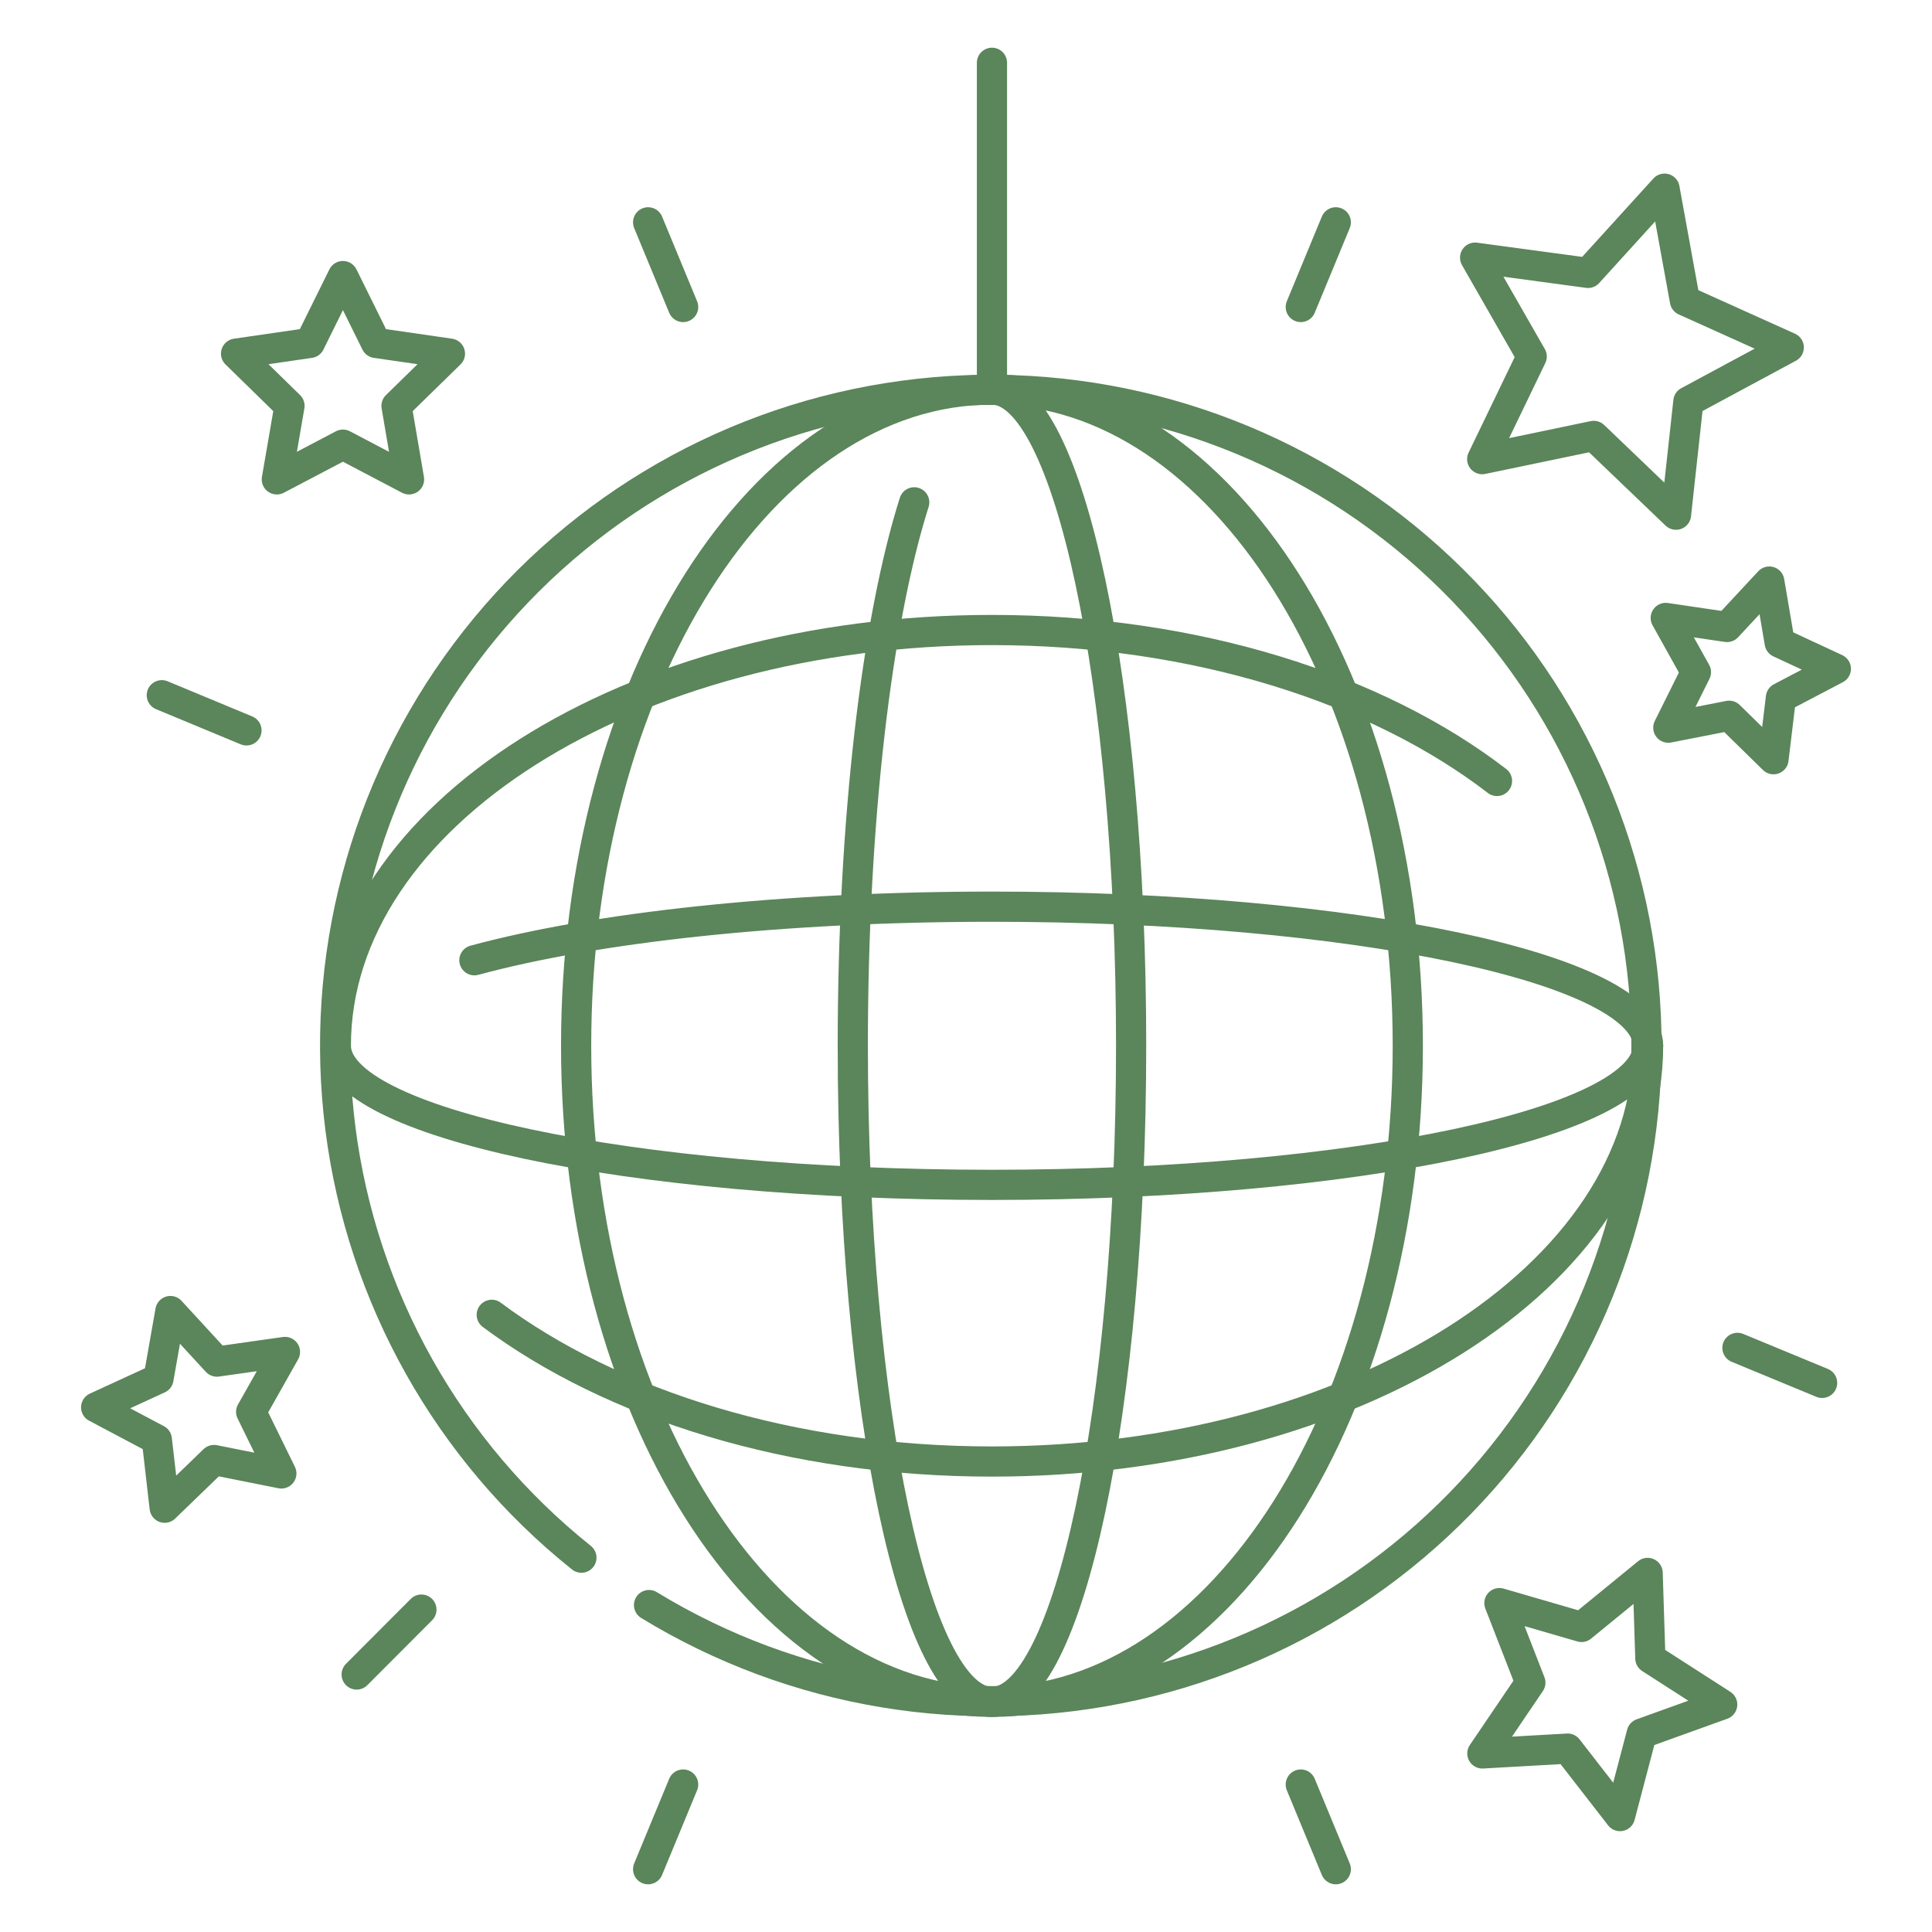
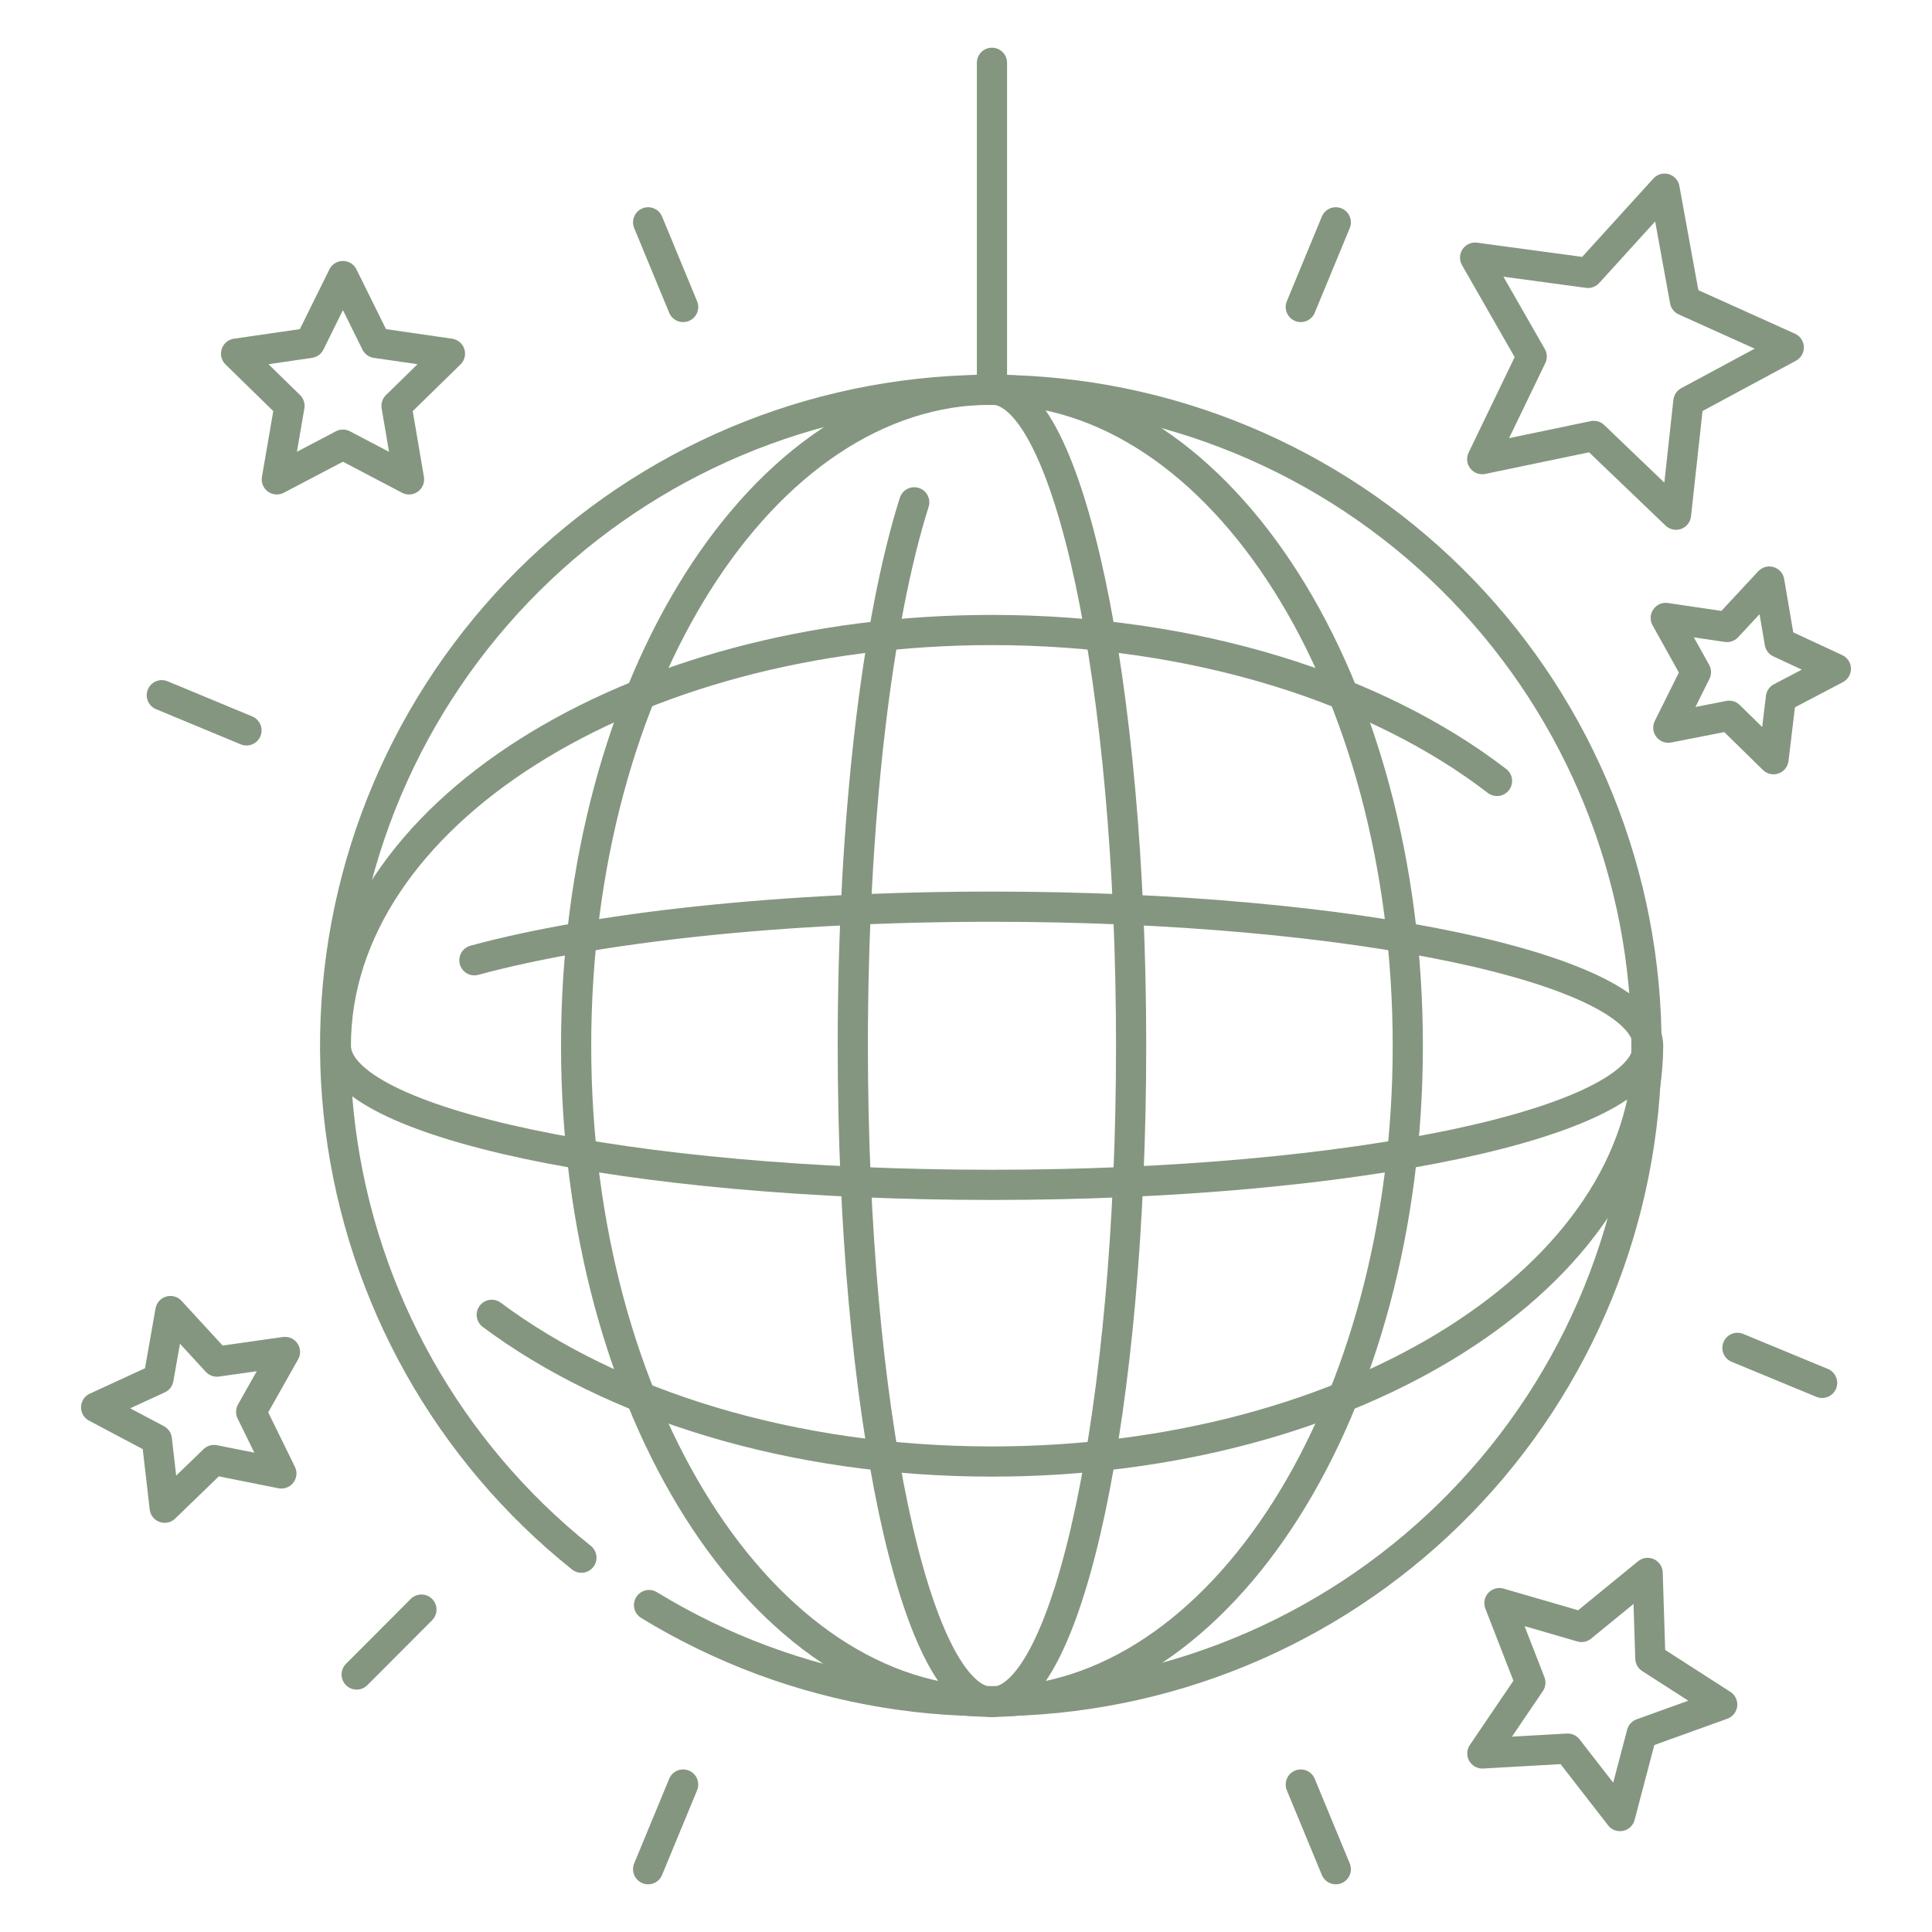
<svg xmlns="http://www.w3.org/2000/svg" width="128" height="128" viewBox="0 0 128 128" fill="none">
-   <path d="M65.72 25.81V4.16" stroke="#5B855A" stroke-width="2" stroke-linecap="round" stroke-linejoin="round" />
-   <path d="M31.43 63.62C39.43 61.45 51.79 60.07 65.72 60.07C89.72 60.07 109.19 64.19 109.19 69.28C109.19 74.37 89.73 78.5 65.72 78.5C41.71 78.5 22.25 74.38 22.25 69.28" stroke="#5B855A" stroke-width="2" stroke-linecap="round" stroke-linejoin="round" />
-   <path d="M22.25 69.28C22.25 54.07 41.71 41.74 65.72 41.74C79.18 41.74 91.21 45.61 99.18 51.74" stroke="#5B855A" stroke-width="2" stroke-linecap="round" stroke-linejoin="round" />
-   <path d="M109.19 69.28C109.19 84.5 89.73 96.83 65.72 96.83C52.44 96.83 40.55 93.06 32.58 87.11" stroke="#5B855A" stroke-width="2" stroke-linecap="round" stroke-linejoin="round" />
-   <path d="M65.72 25.81C70.81 25.81 74.94 45.27 74.94 69.28C74.94 93.29 70.81 112.76 65.72 112.76C60.63 112.76 56.5 93.29 56.5 69.28C56.5 54.28 58.11 41.05 60.57 33.28" stroke="#5B855A" stroke-width="2" stroke-linecap="round" stroke-linejoin="round" />
-   <path d="M65.72 112.75C80.935 112.75 93.27 93.288 93.27 69.28C93.27 45.272 80.935 25.81 65.72 25.81C50.505 25.81 38.17 45.272 38.17 69.28C38.17 93.288 50.505 112.75 65.72 112.75Z" stroke="#5B855A" stroke-width="2" stroke-linecap="round" stroke-linejoin="round" />
-   <path d="M38.52 103.2C29.706 96.155 23.979 85.956 22.552 74.762C21.125 63.569 24.109 52.259 30.874 43.228C37.638 34.196 47.651 28.151 58.794 26.372C69.937 24.593 81.335 27.219 90.576 33.696C99.816 40.172 106.174 49.99 108.303 61.072C110.432 72.153 108.165 83.628 101.983 93.068C95.801 102.508 86.188 109.171 75.179 111.649C64.171 114.126 52.63 112.222 43 106.34" stroke="#5B855A" stroke-width="2" stroke-linecap="round" stroke-linejoin="round" />
-   <path d="M45.26 20.34L42.94 14.73" stroke="#5B855A" stroke-width="2" stroke-linecap="round" stroke-linejoin="round" />
-   <path d="M86.18 20.34L88.5 14.73" stroke="#5B855A" stroke-width="2" stroke-linecap="round" stroke-linejoin="round" />
-   <path d="M86.18 118.23L88.5 123.84" stroke="#5B855A" stroke-width="2" stroke-linecap="round" stroke-linejoin="round" />
-   <path d="M10.72 46.06L16.33 48.39" stroke="#5B855A" stroke-width="2" stroke-linecap="round" stroke-linejoin="round" />
-   <path d="M115.11 89.3L120.72 91.62" stroke="#5B855A" stroke-width="2" stroke-linecap="round" stroke-linejoin="round" />
-   <path d="M45.26 118.23L42.94 123.84" stroke="#5B855A" stroke-width="2" stroke-linecap="round" stroke-linejoin="round" />
-   <path d="M27.92 106.64L23.63 110.94" stroke="#5B855A" stroke-width="2" stroke-linecap="round" stroke-linejoin="round" />
-   <path d="M22.72 18.29L24.91 22.72L29.81 23.43L26.27 26.89L27.1 31.76L22.72 29.46L18.34 31.76L19.18 26.89L15.64 23.43L20.53 22.72L22.72 18.29Z" stroke="#5B855A" stroke-width="2" stroke-linecap="round" stroke-linejoin="round" />
-   <path d="M117.22 38.53L117.91 42.58L121.63 44.31L117.99 46.22L117.5 50.3L114.56 47.42L110.53 48.21L112.36 44.53L110.36 40.94L114.42 41.54L117.22 38.53Z" stroke="#5B855A" stroke-width="2" stroke-linecap="round" stroke-linejoin="round" />
-   <path d="M109.16 104.21L109.34 109.87L114.1 112.93L108.77 114.85L107.33 120.32L103.86 115.85L98.21 116.17L101.39 111.48L99.34 106.21L104.78 107.79L109.16 104.21Z" stroke="#5B855A" stroke-width="2" stroke-linecap="round" stroke-linejoin="round" />
-   <path d="M110.28 12.5L111.63 19.92L118.51 23.02L111.86 26.6L111.04 34.1L105.59 28.88L98.2 30.42L101.48 23.62L97.73 17.07L105.21 18.08L110.28 12.5Z" stroke="#5B855A" stroke-width="2" stroke-linecap="round" stroke-linejoin="round" />
-   <path d="M11.29 86.86L14.37 90.21L18.88 89.57L16.64 93.54L18.64 97.62L14.18 96.73L10.91 99.89L10.39 95.37L6.37 93.24L10.5 91.34L11.29 86.86Z" stroke="#5B855A" stroke-width="2" stroke-linecap="round" stroke-linejoin="round" />
+   <path d="M65.72 25.81V4.16" stroke="#84967F" stroke-width="2" stroke-linecap="round" stroke-linejoin="round" />
+   <path d="M31.43 63.62C39.43 61.45 51.79 60.07 65.72 60.07C89.72 60.07 109.19 64.19 109.19 69.28C109.19 74.37 89.73 78.5 65.72 78.5C41.71 78.5 22.25 74.38 22.25 69.28" stroke="#84967F" stroke-width="2" stroke-linecap="round" stroke-linejoin="round" />
+   <path d="M22.25 69.28C22.25 54.07 41.71 41.74 65.72 41.74C79.18 41.74 91.21 45.61 99.18 51.74" stroke="#84967F" stroke-width="2" stroke-linecap="round" stroke-linejoin="round" />
+   <path d="M109.19 69.28C109.19 84.5 89.73 96.83 65.72 96.83C52.44 96.83 40.55 93.06 32.58 87.11" stroke="#84967F" stroke-width="2" stroke-linecap="round" stroke-linejoin="round" />
+   <path d="M65.72 25.81C70.81 25.81 74.94 45.27 74.94 69.28C74.94 93.29 70.81 112.76 65.72 112.76C60.63 112.76 56.5 93.29 56.5 69.28C56.5 54.28 58.11 41.05 60.57 33.28" stroke="#84967F" stroke-width="2" stroke-linecap="round" stroke-linejoin="round" />
+   <path d="M65.72 112.75C80.935 112.75 93.27 93.288 93.27 69.28C93.27 45.272 80.935 25.81 65.72 25.81C50.505 25.81 38.17 45.272 38.17 69.28C38.17 93.288 50.505 112.75 65.72 112.75Z" stroke="#84967F" stroke-width="2" stroke-linecap="round" stroke-linejoin="round" />
+   <path d="M38.52 103.2C29.706 96.155 23.979 85.956 22.552 74.762C21.125 63.569 24.109 52.259 30.874 43.228C37.638 34.196 47.651 28.151 58.794 26.372C69.937 24.593 81.335 27.219 90.576 33.696C99.816 40.172 106.174 49.99 108.303 61.072C110.432 72.153 108.165 83.628 101.983 93.068C95.801 102.508 86.188 109.171 75.179 111.649C64.171 114.126 52.63 112.222 43 106.34" stroke="#84967F" stroke-width="2" stroke-linecap="round" stroke-linejoin="round" />
+   <path d="M45.26 20.34L42.94 14.73" stroke="#84967F" stroke-width="2" stroke-linecap="round" stroke-linejoin="round" />
+   <path d="M86.18 20.34L88.5 14.73" stroke="#84967F" stroke-width="2" stroke-linecap="round" stroke-linejoin="round" />
+   <path d="M86.18 118.23L88.5 123.84" stroke="#84967F" stroke-width="2" stroke-linecap="round" stroke-linejoin="round" />
+   <path d="M10.72 46.06L16.33 48.39" stroke="#84967F" stroke-width="2" stroke-linecap="round" stroke-linejoin="round" />
+   <path d="M115.11 89.3L120.72 91.62" stroke="#84967F" stroke-width="2" stroke-linecap="round" stroke-linejoin="round" />
+   <path d="M45.26 118.23L42.94 123.84" stroke="#84967F" stroke-width="2" stroke-linecap="round" stroke-linejoin="round" />
+   <path d="M27.92 106.64L23.63 110.94" stroke="#84967F" stroke-width="2" stroke-linecap="round" stroke-linejoin="round" />
+   <path d="M22.72 18.29L24.91 22.72L29.81 23.43L26.27 26.89L27.1 31.76L22.72 29.46L18.34 31.76L19.18 26.89L15.64 23.43L20.53 22.72L22.72 18.29Z" stroke="#84967F" stroke-width="2" stroke-linecap="round" stroke-linejoin="round" />
+   <path d="M117.22 38.53L117.91 42.58L121.63 44.31L117.99 46.22L117.5 50.3L114.56 47.42L110.53 48.21L112.36 44.53L110.36 40.94L114.42 41.54L117.22 38.53Z" stroke="#84967F" stroke-width="2" stroke-linecap="round" stroke-linejoin="round" />
+   <path d="M109.16 104.21L109.34 109.87L114.1 112.93L108.77 114.85L107.33 120.32L103.86 115.85L98.21 116.17L101.39 111.48L99.34 106.21L104.78 107.79L109.16 104.21Z" stroke="#84967F" stroke-width="2" stroke-linecap="round" stroke-linejoin="round" />
+   <path d="M110.28 12.5L111.63 19.92L118.51 23.02L111.86 26.6L111.04 34.1L105.59 28.88L98.2 30.42L101.48 23.62L97.73 17.07L105.21 18.08L110.28 12.5Z" stroke="#84967F" stroke-width="2" stroke-linecap="round" stroke-linejoin="round" />
+   <path d="M11.29 86.86L14.37 90.21L18.88 89.57L16.64 93.54L18.64 97.62L14.18 96.73L10.91 99.89L10.39 95.37L6.37 93.24L10.5 91.34L11.29 86.86Z" stroke="#84967F" stroke-width="2" stroke-linecap="round" stroke-linejoin="round" />
</svg>
